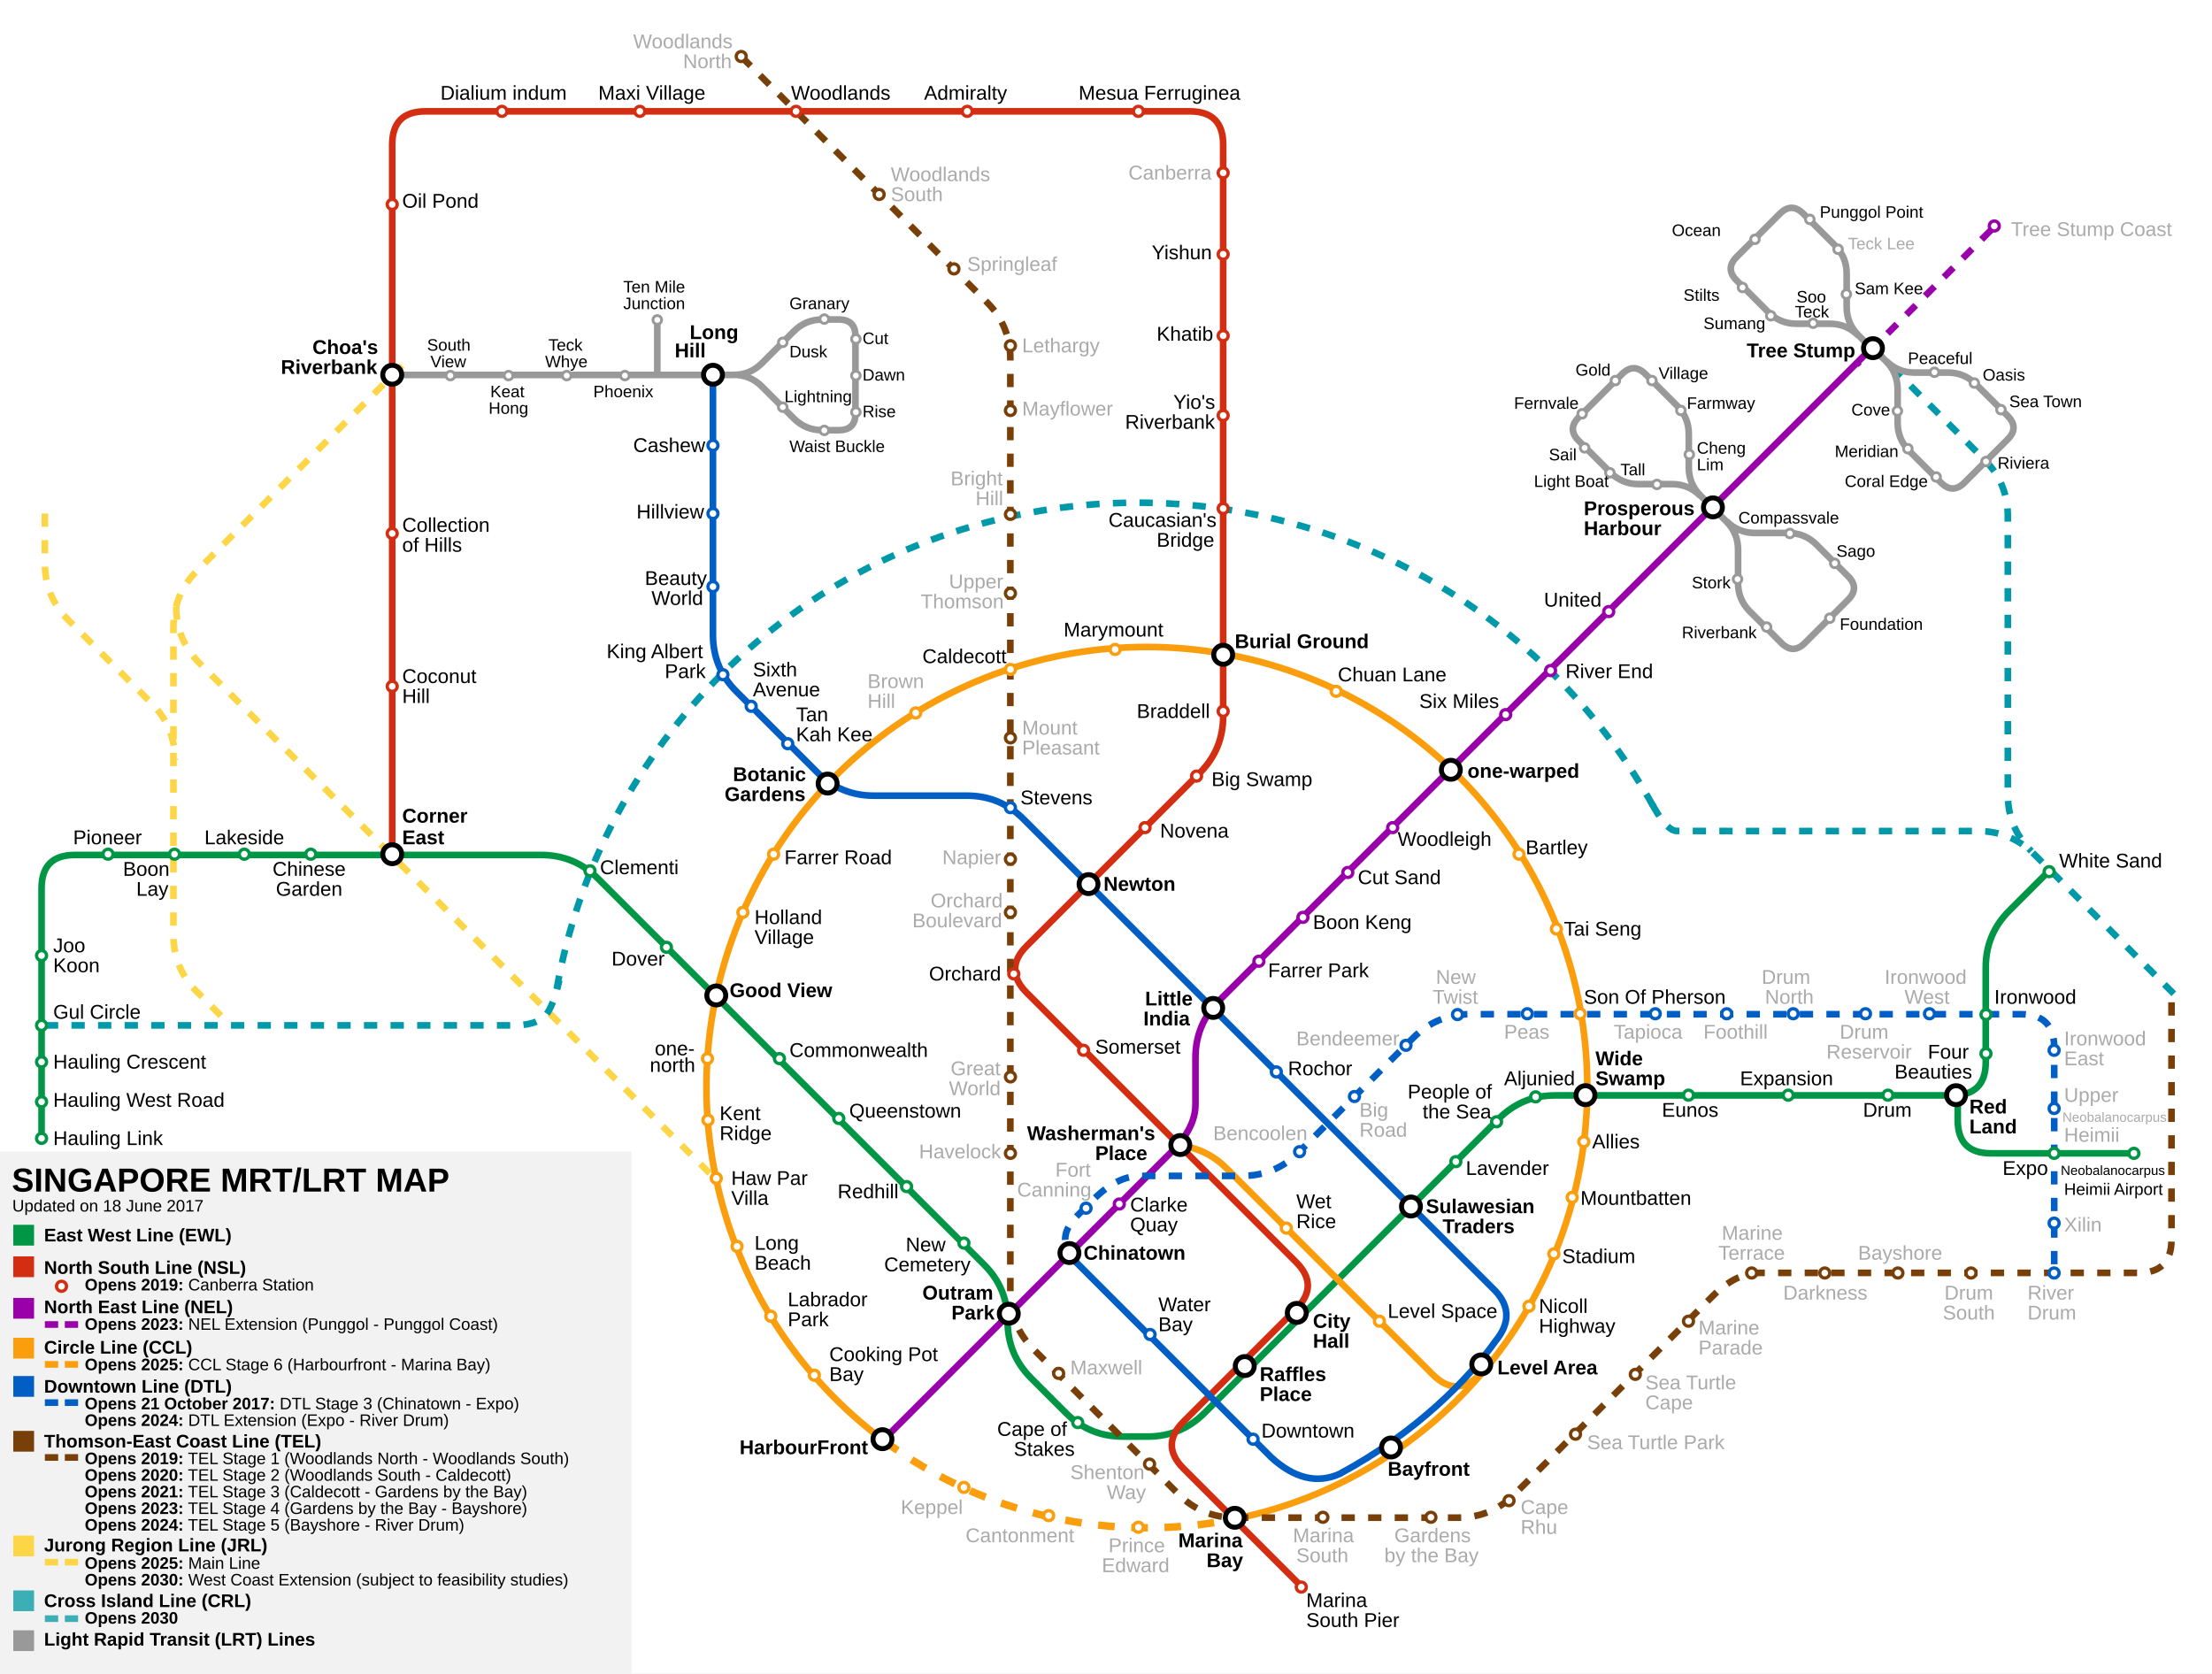
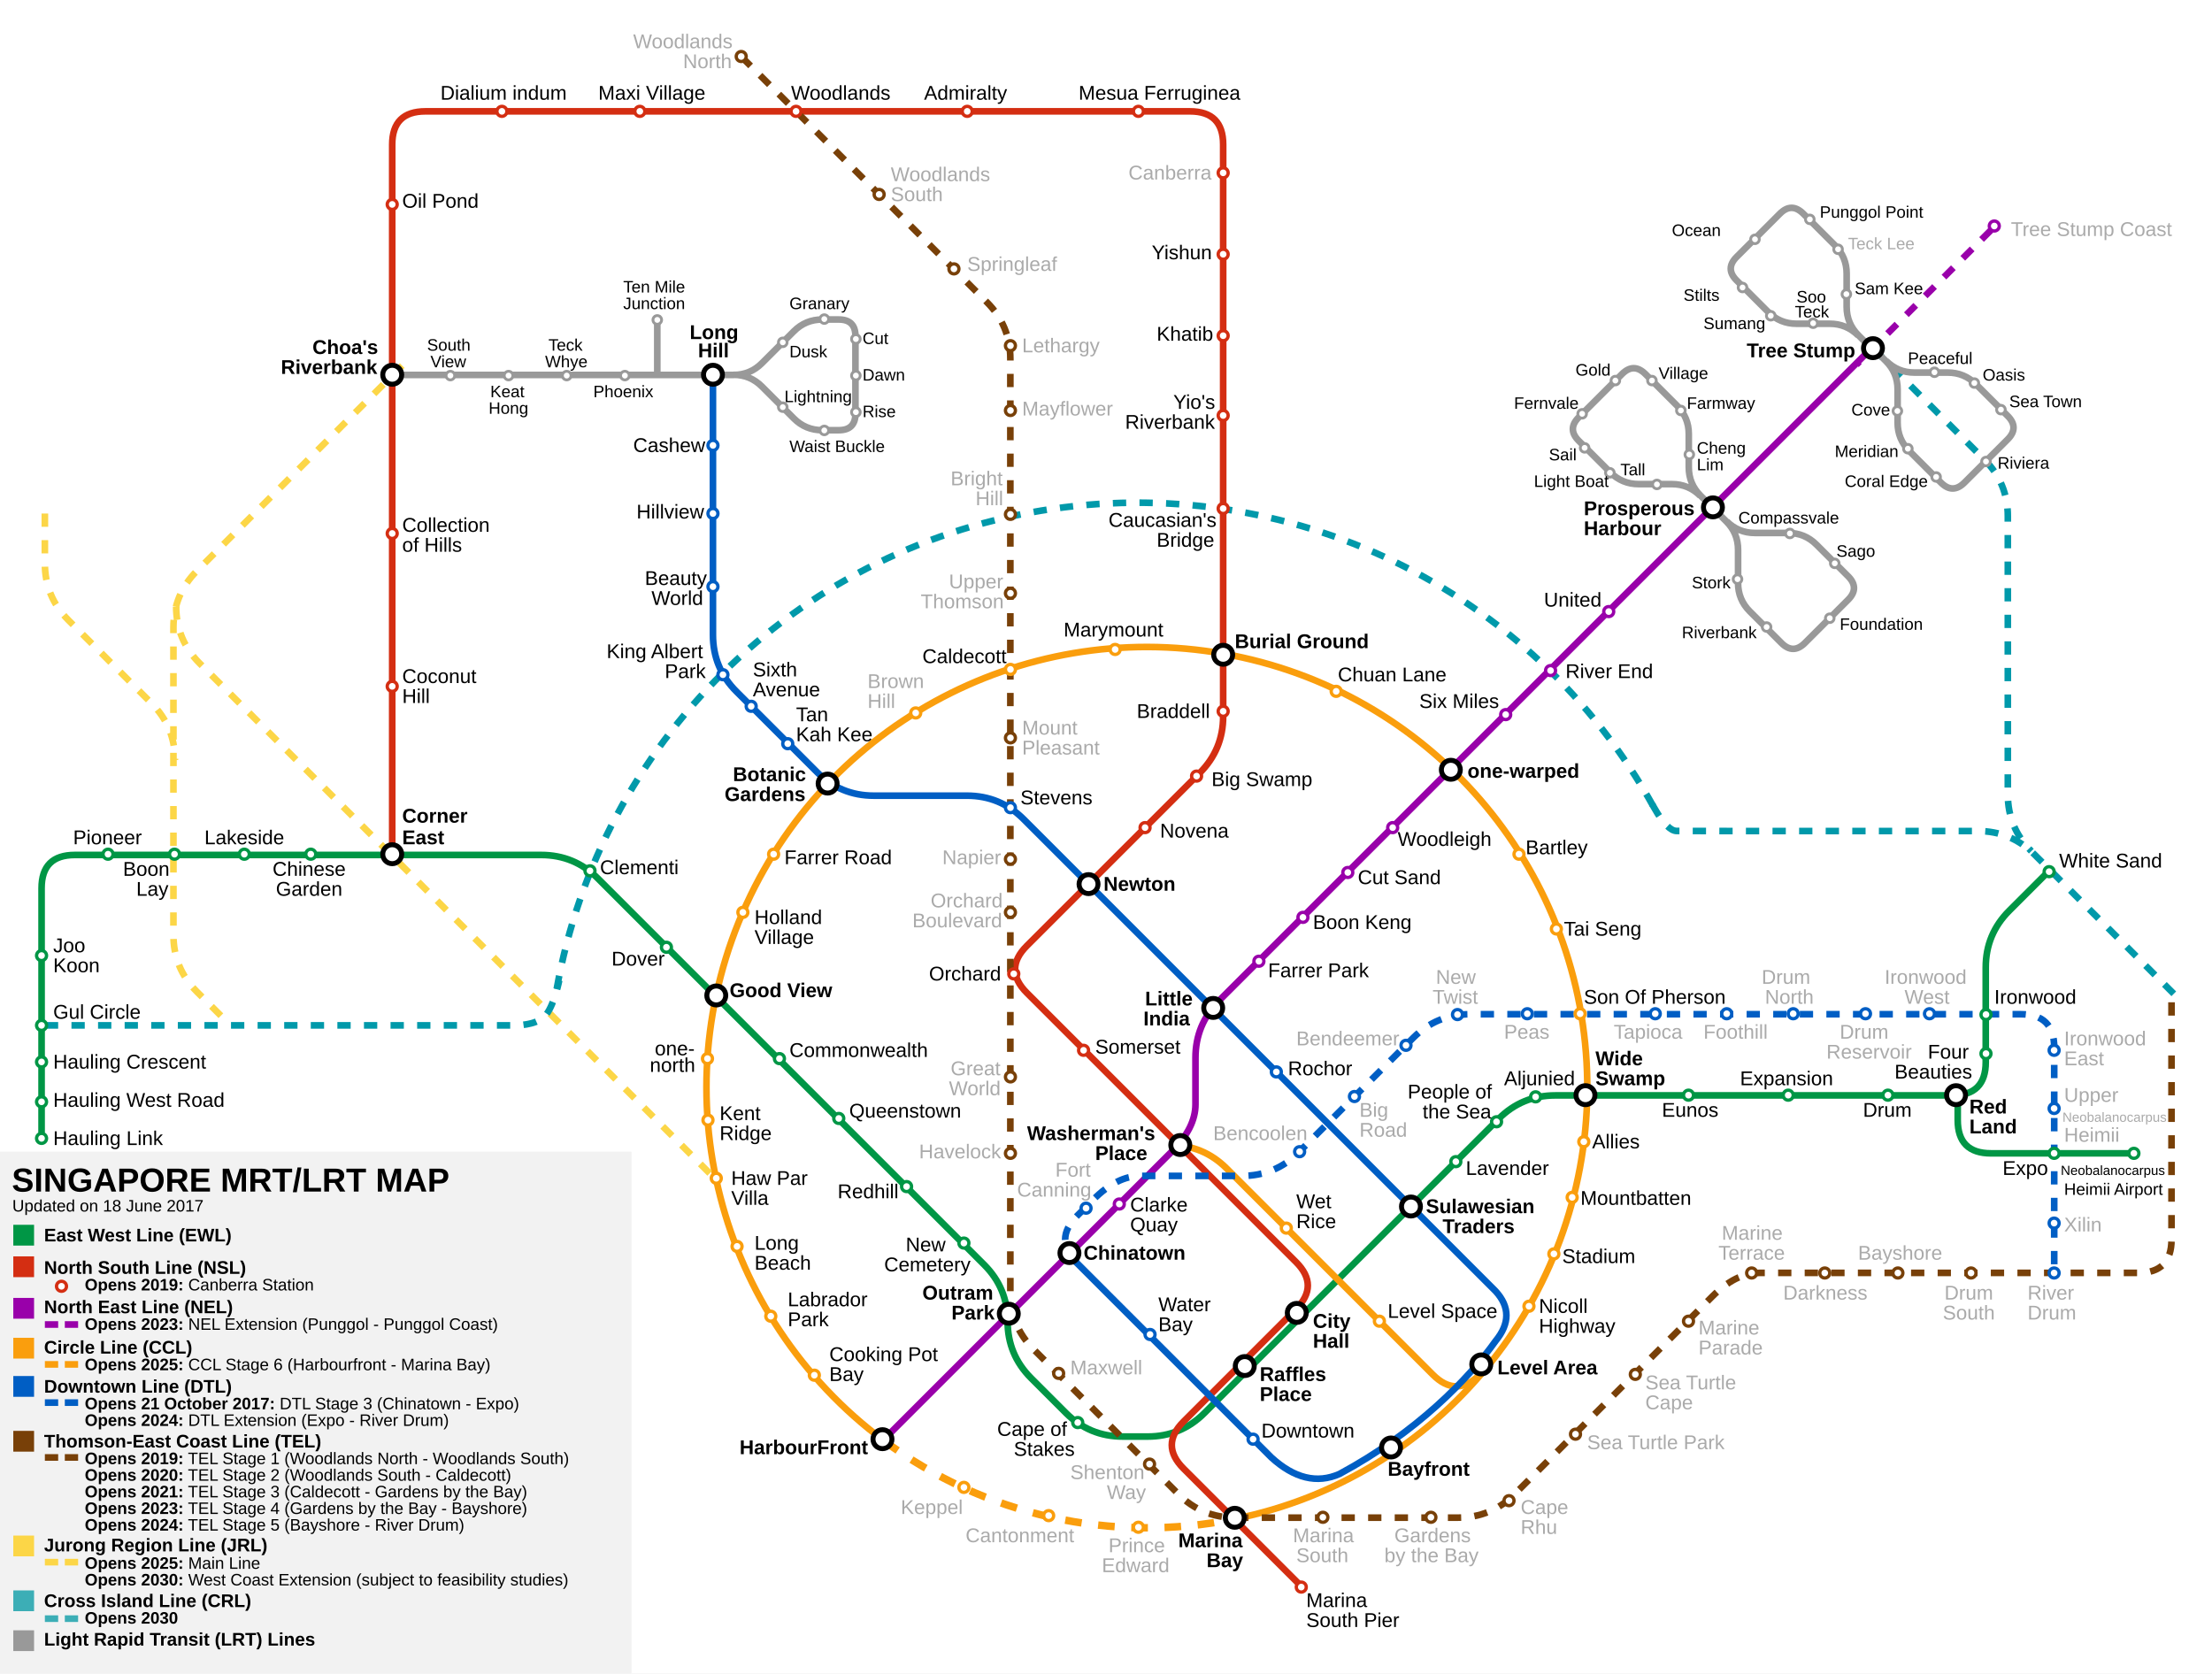
<svg xmlns="http://www.w3.org/2000/svg" version="1.1" height="1007" width="1331">
  <rect id="bg" height="1007" width="1331" y="0" x="0" fill="#ffffff" />
  <g id="legend">
    <rect id="lgbox" height="314" width="380" x="0" y="693" fill="#f2f2f2" />
    <g id="lglabels" font-family="Arial" line-height="100%" fill="#000000">
      <text id="lgtitle" x="7.1" y="717" font-size="20" font-weight="bold">SINGAPORE MRT/LRT MAP</text>
      <text id="lgupd" x="7.4" y="729" font-size="10">Updated on 18 June 2017</text>
      <text id="lgewl" x="26.5" y="747" font-size="11" font-weight="bold">East West Line (EWL)</text>
      <text id="lgnsl" x="26.5" y="766.5" font-size="11" font-weight="bold">North South Line (NSL)</text>
      <text id="lgewl2" x="51" y="776.5" font-size="10">
        <tspan font-weight="bold">Opens 2019:</tspan> Canberra Station            
            </text>
      <text id="lgnel" x="26.5" y="790.2" font-size="11" font-weight="bold">North East Line (NEL)</text>
      <text id="lgnel2" x="51" y="800.2" font-size="10">
        <tspan font-weight="bold">Opens 2023:</tspan> NEL Extension (Punggol - Punggol Coast)            
            </text>
      <text id="lgccl" x="26.5" y="814.5" font-size="11" font-weight="bold">Circle Line (CCL)</text>
      <text id="lgccl6" x="51" y="824.5" font-size="10">
        <tspan font-weight="bold">Opens 2025:</tspan> CCL Stage 6 (Harbourfront - Marina Bay)            
            </text>
      <text id="lgdtl" x="26.5" y="838" font-size="11" font-weight="bold">Downtown Line (DTL)</text>
      <text id="lgdtl3" x="51" y="848" font-size="10">
        <tspan font-weight="bold">Opens 21 October 2017:</tspan> DTL Stage 3 (Chinatown - Expo)            
            </text>
      <text id="lgdtl4" x="51" y="858" font-size="10">
        <tspan font-weight="bold">Opens 2024:</tspan> DTL Extension (Expo - River Drum)            
            </text>
      <text id="lgtel" x="26.5" y="871" font-size="11" font-weight="bold">Thomson-East Coast Line (TEL)</text>
      <text id="lgtel1" x="51" y="881" font-size="10">
        <tspan font-weight="bold">Opens 2019:</tspan> TEL Stage 1 (Woodlands North - Woodlands South)            
            </text>
      <text id="lgtel2" x="51" y="891" font-size="10">
        <tspan font-weight="bold">Opens 2020:</tspan> TEL Stage 2 (Woodlands South - Caldecott)            
            </text>
      <text id="lgtel3" x="51" y="901" font-size="10">
        <tspan font-weight="bold">Opens 2021:</tspan> TEL Stage 3 (Caldecott - Gardens by the Bay)            
            </text>
      <text id="lgtel4" x="51" y="911" font-size="10">
        <tspan font-weight="bold">Opens 2023:</tspan> TEL Stage 4 (Gardens by the Bay - Bayshore)            
            </text>
      <text id="lgtel5" x="51" y="921" font-size="10">
        <tspan font-weight="bold">Opens 2024:</tspan> TEL Stage 5 (Bayshore - River Drum)            
            </text>
      <text id="lgjrl" x="26.5" y="933.5" font-size="11" font-weight="bold">Jurong Region Line (JRL)</text>
      <text id="lgjrl1" x="51" y="944" font-size="10">
        <tspan font-weight="bold">Opens 2025:</tspan> Main Line            
            </text>
      <text id="lgjrl2" x="51" y="954" font-size="10">
        <tspan font-weight="bold">Opens 2030:</tspan> West Coast Extension (subject to feasibility studies)            
            </text>
      <text id="lgcrl" x="26.5" y="967" font-size="11" font-weight="bold">Cross Island Line (CRL)</text>
      <text id="lgcrl1" x="51" y="977" font-size="10" font-weight="bold">Opens 2030</text>
      <text id="lglrt" x="26.5" y="990.2" font-size="11" font-weight="bold">Light Rapid Transit (LRT) Lines</text>
    </g>
    <g id="lgcolorbox">
      <rect height="12.5" width="12.5" x="8" y="737" fill="#009645" />
      <rect height="12.5" width="12.5" x="8" y="756" fill="#d42e12" />
      <rect height="12.5" width="12.5" x="8" y="781" fill="#9900aa" />
      <rect height="12.5" width="12.5" x="8" y="805" fill="#fa9e0d" />
      <rect height="12.5" width="12.5" x="8" y="828" fill="#005ec4" />
      <rect height="12.5" width="12.5" x="8" y="861" fill="#784008" />
      <rect height="12.5" width="12.5" x="8" y="924" fill="#fcd647" />
      <rect height="12.5" width="12.5" x="8" y="957" fill="#3caeb6" />
      <rect height="12.5" width="12.5" x="8" y="981" fill="#999999" />
    </g>
    <g id="lgcolorpath" stroke-dasharray="8, 4" stroke-width="4" fill="none">
      <path d="m27 797h20" stroke="#9900aa" />
      <path d="m27 821h20" stroke="#fa9e0d" />
      <path d="m27 844h20" stroke="#005ec4" />
      <path d="m27 877h20" stroke="#784008" />
      <path d="m27 940h20" stroke="#fcd647" />
      <path d="m27 974h20" stroke="#3caeb6" />
    </g>
    <circle id="lgns12" cx="37" cy="774" r="3" stroke="#d42e12" fill="#ffffff" stroke-width="2" />
  </g>
  <g id="lines" fill="none" stroke-width="4">
    <g id="ewl" stroke="#009645">
      <path d="m1178 658v16q0 20 20 20h84" />
      <path d="m1234 523-25 25 q-14.14 14.14-14.14 34.14 v57 q0 20 -20 20 h-239 q-20 0 -34.14 14.14 l-177 177 q-14.14 14.14-34.14 14.14 h-15 q-20 0 -34.14 -14.14 l-21-21 q-14.14-14.14-14.14-34.14 q0-20-14.14-34.14 l-232.4-232.4 q-14.14-14.14-34.14-14.14 h-280.6 q-20 0-20 20 v147" />
    </g>
    <g id="nsl" stroke="#d42e12">
      <path d="m236 514v-427q0-20 20-20h460q20 0 20 20v344 q0 20-14.14 34.14 l-104 104 q-14.14 14.14 0 28.28 l162 162 q14.14 14.14 0 28.28 l-67.7 67.7 q-14.14 14.14 0 28.28 l72 72" />
    </g>
    <g id="nel" stroke="#9900aa">
      <path d="m532 866 l173.2-173.2 q14.14-14.14 14.14-28.28 v-28 q0 -20 14.14 -34.34 l390 -390" />
      <path id="nelex" d="m1198 138.46-81 81" stroke-dasharray="8, 8" />
    </g>
    <g id="ccl" stroke="#fa9e0d">
      <path d="m704 689q20 0 34.14 14.14 l124 124 q14.14 14.14 28.28 0" />
      <path d="m532 867 A 265 265 0 1 1 743 914" />
      <path id="cclex" d="m532 867 A 265 265 0 0 0 743 914" stroke-width="4.5" stroke-dasharray="10, 10" />
    </g>
    <g id="dtl" stroke="#005ec4">
      <path d="m429 225 v157 q0 20 14.14 34.14 l48.5 48.5 q14.14 14.14 34.14 14.14 h56 q20 0 34.14 14.14 l284 284 q13 14.14 0 30 c-16.1 22.6-47.3 54.9-93.9 80 q-20.34 9-41.1-10 l-121-121" />
    </g>
    <g id="dtlex" stroke="#005ec4" stroke-dasharray="8, 8">
      <path d="m648 760q-14.14 -14.14 0 -28.28 l10-10 q14.14-14.14 28.28-14.14 h61 q20 0 34.14 -14.14 l69-69 q14.14-14.14 34.14-14.14 h331.5 q20 0 20 20 v137" />
    </g>
    <g id="telex" stroke="#784008" stroke-dasharray="8, 8">
      <path d="m446 34 l147.8 147.8 q14.14 14.14 14.14 34.14 v562 q0 20 14.14 34.14 l87 87 q14.14 14.14 34.14 14.14 h134 q20 0 34.14 -14.14 l119 -119 q14.14 -14.14 28.28 -14.14 h228 q20 0 20 -20 v-145" />
    </g>
    <g id="jrlex" stroke="#fcd647" stroke-dasharray="8, 8">
      <path d="m242 220 l-123.5 123.5 q-14.14 14.14 -14.14 34.14 v185 q0 20 14.14 34.14 l20 20" />
      <path d="m27 309 v30 q0 20 14.14 34.14 l50 50 q14.14 14.14 14.14 34.14" />
      <path d="m106 365 q0 20 14.14 34.14 l310 310" />
    </g>
    <g id="crlex" stroke="#0099aa" stroke-dasharray="8, 8">
      <path d="m27 617h283s12.1 0.149 17.6-5.27c5.54-5.42 8.9-21.8 8.9-21.8" />
      <path d="m335 595 A 355 355 0 0 1 995 485.5" />
      <path d="m1308 598 l-83.8-83.8 q-14.14-14.14-34.14-14.14 h-151 s-14.8-0.018-30.2-0.049 c-7.76-0-17.1-21-17.1-21" />
      <path d="m1127 209.5 l67 67 q14.14 14.14 14.14 34.14 v167.4 q0 20 14.14 34.14" />
    </g>
    <g id="lrt" stroke="#999999">
      <path d="m234.4 225.6h207 q10 0 17.07-7.07 l19.2-19.2 q7.07-7.07 17.07-7.07 h10 q10 0 10 10 v46.6 q0 10-10 10 h-10 q-10 0-17.07-7.07 l-19.2-19.2 q-7.07-7.07-17.07-7.07" />
      <path d="m395.5 224.9v-35.2" />
      <path d="m1031 306 l-7.76-7.76 q-7.07-7.07-7.07-17.07 v-20 q0-10-7.07-17.07 l-19-19 q-7.07-7.07-14.14 0 l-26 26 q-7.07 7.07 0 14.14 l 19 19 q 7.07 7.07 17.07 7.07 h 20 q 10 0 17.07 7.07" />
      <path d="m1031 306 l 7.76 7.76 q 7.07 7.07 7.07 17.07 v 20 q0 10 7.07 17.07 l 19 19 q 7.07 7.07 14.14 0 l 26-26 q 7.07-7.07 0-14.14 l-19-19 q-7.07-7.07-17.07-7.07 h-20 q-10 0-17.07-7.07" />
      <path d="m1126 209.5 l-7.76-7.76 q-7.07-7.07-7.07-17.07 v-20 q0-10-7.07-17.07 l-19-19 q-7.07-7.07-14.14 0 l-26 26 q-7.07 7.07 0 14.14 l 19 19 q 7.07 7.07 17.07 7.07 h 20 q 10 0 17.07 7.07" />
      <path d="m1127 209.5 l 7.76 7.76 q 7.07 7.07 7.07 17.07 v 20 q0 10 7.07 17.07 l 19 19 q 7.07 7.07 14.14 0 l 26-26 q 7.07-7.07 0-14.14 l-19-19 q-7.07-7.07-17.07-7.07 h-20 q-10 0-17.07-7.07" />
    </g>
  </g>
  <g id="stns_icons" fill="#ffffff" stroke-width="2">
    <g id="stns_ewl" stroke="#009645">
      <circle id="cg1" cx="1236" cy="694" r="3" />
      <circle id="cg2" cx="1284" cy="694" r="3" />
      <circle id="ew1" cx="1233" cy="524.5" r="3" />
      <circle id="ew2" cx="1195" cy="610.5" r="3" />
      <circle id="ew3" cx="1195" cy="634" r="3" />
      <circle id="ew5" cx="1136" cy="659" r="3" />
      <circle id="ew6" cx="1076" cy="659" r="3" />
      <circle id="ew7" cx="1016" cy="659" r="3" />
      <circle id="ew9" cx="924" cy="660" r="3" />
      <circle id="ew10" cx="900.5" cy="675" r="3" />
      <circle id="ew11" cx="876" cy="699" r="3" />
      <circle id="ew15" cx="648.5" cy="856" r="3" />
      <circle id="ew17" cx="580" cy="748" r="3" />
      <circle id="ew18" cx="545.5" cy="714" r="3" />
      <circle id="ew19" cx="504.7" cy="673" r="3" />
      <circle id="ew20" cx="469" cy="637" r="3" />
      <circle id="ew22" cx="401" cy="570" r="3" />
      <circle id="ew23" cx="355" cy="524" r="3" />
      <circle id="ew25" cx="187" cy="514" r="3" />
      <circle id="ew26" cx="147" cy="514" r="3" />
      <circle id="ew27" cx="105" cy="514" r="3" />
      <circle id="ew28" cx="65" cy="514" r="3" />
      <circle id="ew29" cx="25" cy="575" r="3" />
      <circle id="ew30" cx="25" cy="617" r="3" />
      <circle id="ew31" cx="25" cy="639" r="3" />
      <circle id="ew32" cx="25" cy="663" r="3" />
      <circle id="ew33" cx="25" cy="685" r="3" />
    </g>
    <g id="stns_nsl" stroke="#d42e12">
      <circle id="ns2" cx="236" cy="413" r="3" />
      <circle id="ns3" cx="236" cy="321" r="3" />
      <circle id="ns5" cx="236" cy="123" r="3" />
      <circle id="ns7" cx="302" cy="67" r="3" />
      <circle id="ns8" cx="385" cy="67" r="3" />
      <circle id="ns9" cx="479" cy="67" r="3" />
      <circle id="ns10" cx="582" cy="67" r="3" />
      <circle id="ns11" cx="685" cy="67" r="3" />
      <circle id="ns12" cx="736" cy="104" r="3" />
      <circle id="ns13" cx="736" cy="153" r="3" />
      <circle id="ns14" cx="736" cy="202" r="3" />
      <circle id="ns15" cx="736" cy="250" r="3" />
      <circle id="ns16" cx="736" cy="306" r="3" />
      <circle id="ns18" cx="736" cy="428" r="3" />
      <circle id="ns19" cx="720" cy="467" r="3" />
      <circle id="ns20" cx="689" cy="498" r="3" />
      <circle id="ns22" cx="610" cy="586" r="3" />
      <circle id="ns23" cx="652" cy="632" r="3" />
      <circle id="ns28" cx="783" cy="955" r="3" />
    </g>
    <g id="stns_nel" stroke="#9900aa">
      <circle id="ne5" cx="673.5" cy="724.5" r="3" />
      <circle id="ne8" cx="757.5" cy="578.4" r="3" />
      <circle id="ne9" cx="784" cy="552" r="3" />
      <circle id="ne10" cx="811" cy="525" r="3" />
      <circle id="ne11" cx="838" cy="498" r="3" />
      <circle id="ne13" cx="906" cy="430" r="3" />
      <circle id="ne14" cx="933" cy="403.5" r="3" />
      <circle id="ne15" cx="968" cy="368" r="3" />
      <circle id="ne18" cx="1200" cy="136" r="3" />
    </g>
    <g id="stns_ccl" stroke="#fa9e0d">
      <circle id="cc2" cx="774" cy="739" r="3" />
      <circle id="cc3" cx="830" cy="795" r="3" />
      <circle id="cc5" cx="920" cy="786" r="3" />
      <circle id="cc6" cx="935" cy="754.5" r="3" />
      <circle id="cc7" cx="946" cy="720.5" r="3" />
      <circle id="cc8" cx="953" cy="687" r="3" />
      <circle id="cc10" cx="950.8" cy="610" r="3" />
      <circle id="cc11" cx="936.5" cy="559" r="3" />
      <circle id="cc12" cx="914" cy="514" r="3" />
      <circle id="cc14" cx="804" cy="416" r="3" />
      <circle id="cc16" cx="671" cy="390.8" r="3" />
      <circle id="cc17" cx="608" cy="402.8" r="3" />
      <circle id="cc18" cx="551" cy="429" r="3" />
      <circle id="cc20" cx="465.5" cy="514" r="3" />
      <circle id="cc21" cx="447" cy="549" r="3" />
      <circle id="cc23" cx="425.7" cy="637" r="3" />
      <circle id="cc24" cx="426" cy="674" r="3" />
      <circle id="cc25" cx="431" cy="709" r="3" />
      <circle id="cc26" cx="443.5" cy="750" r="3" />
      <circle id="cc27" cx="463.8" cy="792" r="3" />
      <circle id="cc28" cx="490" cy="827.5" r="3" />
      <circle id="cc30" cx="580" cy="895" r="3" />
      <circle id="cc31" cx="631" cy="912" r="3" />
      <circle id="cc32" cx="685" cy="919" r="3" />
    </g>
    <g id="stns_dtl" stroke="#005ec4">
      <circle id="dt2" cx="429" cy="268" r="3" />
      <circle id="dt3" cx="429" cy="309" r="3" />
      <circle id="dt5" cx="429" cy="353" r="3" />
      <circle id="dt6" cx="435" cy="406" r="3" />
      <circle id="dt7" cx="452" cy="425" r="3" />
      <circle id="dt8" cx="474" cy="447.5" r="3" />
      <circle id="dt10" cx="608" cy="486" r="3" />
      <circle id="dt13" cx="768" cy="645" r="3" />
      <circle id="dt17" cx="754" cy="866" r="3" />
      <circle id="dt18" cx="692" cy="803" r="3" />
      <circle id="dt20" cx="653.5" cy="727" r="3" />
      <circle id="dt21" cx="782" cy="693" r="3" />
      <circle id="dt22" cx="815" cy="659.8" r="3" />
      <circle id="dt23" cx="846" cy="629" r="3" />
      <circle id="dt24" cx="877" cy="610.5" r="3" />
      <circle id="dt25" cx="919" cy="610" r="3" />
      <circle id="dt27" cx="996" cy="610" r="3" />
      <circle id="dt28" cx="1039" cy="610" r="3" />
      <circle id="dt29" cx="1079" cy="610" r="3" />
      <circle id="dt30" cx="1122.5" cy="610" r="3" />
      <circle id="dt31" cx="1161" cy="610" r="3" />
      <circle id="dt33" cx="1236" cy="632" r="3" />
      <circle id="dt34" cx="1236" cy="667" r="3" />
      <circle id="dt36" cx="1236" cy="736" r="3" />
      <circle id="dt37" cx="1236" cy="766" r="3" />
    </g>
    <g id="stns_tel" stroke="#784008">
      <circle id="te1" cx="446" cy="34" r="3" />
      <circle id="te3" cx="529" cy="117" r="3" />
      <circle id="te4" cx="574" cy="161.8" r="3" />
      <circle id="te5" cx="608" cy="208" r="3" />
      <circle id="te6" cx="608" cy="247" r="3" />
      <circle id="te7" cx="608" cy="309.5" r="3" />
      <circle id="te8" cx="608" cy="357" r="3" />
      <circle id="te10" cx="608" cy="444" r="3" />
      <circle id="te12" cx="608" cy="517" r="3" />
      <circle id="te13" cx="608" cy="549" r="3" />
      <circle id="te15" cx="608" cy="648" r="3" />
      <circle id="te16" cx="608" cy="694" r="3" />
      <circle id="te18" cx="637" cy="826.4" r="3" />
      <circle id="te19" cx="691.7" cy="881" r="3" />
      <circle id="te21" cx="796" cy="913" r="3" />
      <circle id="te22" cx="861" cy="913" r="3" />
      <circle id="te23" cx="908" cy="903" r="3" />
      <circle id="te24" cx="948" cy="863" r="3" />
      <circle id="te25" cx="984" cy="827" r="3" />
      <circle id="te26" cx="1016" cy="795" r="3" />
      <circle id="te27" cx="1054" cy="766" r="3" />
      <circle id="te28" cx="1098" cy="766" r="3" />
      <circle id="te29" cx="1142" cy="766" r="3" />
      <circle id="te30" cx="1186" cy="766" r="3" />
    </g>
    <g id="stns_ints" stroke="#000000" stroke-width="3">
      <circle id="cc1" cx="710.2" cy="689" r="5.7" />
      <circle id="ce2" cx="743" cy="913.3" r="5.7" />
      <circle id="ce1" cx="837" cy="871" r="5.7" />
      <circle id="cc4" cx="891.3" cy="821" r="5.7" />
      <circle id="cc9" cx="954" cy="659" r="5.7" />
      <circle id="cc13" cx="873" cy="463.2" r="5.7" />
      <circle id="cc15" cx="736" cy="394" r="5.7" />
      <circle id="cc19" cx="498" cy="471.5" r="5.7" />
      <circle id="cc22" cx="431" cy="599" r="5.7" />
      <circle id="cc29" cx="531" cy="866" r="5.7" />
      <circle id="ew4" cx="1177" cy="659" r="5.7" />
      <circle id="ew12" cx="849" cy="726" r="5.7" />
      <circle id="ew13" cx="780.3" cy="790" r="5.7" />
      <circle id="ew14" cx="749" cy="822" r="5.7" />
      <circle id="ew16" cx="607" cy="790.5" r="5.7" />
      <circle id="ew24" cx="236" cy="514" r="5.7" />
      <circle id="ne4" cx="643.5" cy="754" r="5.7" />
      <circle id="ne7" cx="730" cy="606.5" r="5.7" />
      <circle id="ne16" cx="1030.7" cy="305.3" r="5.7" />
      <circle id="ne17" cx="1127" cy="209.5" r="5.7" />
      <circle id="ns4" cx="236" cy="225.5" r="5.7" />
      <circle id="ns21" cx="655" cy="532" r="5.7" />
      <circle id="dt1" cx="429" cy="225.5" r="5.7" />
    </g>
    <g id="stns_bplrt" stroke="#999999" stroke-width="1.7">
      <circle id="bp2" cx="271" cy="226" r="2.6" />
      <circle id="bp3" cx="306" cy="226" r="2.6" />
      <circle id="bp4" cx="341" cy="226" r="2.6" />
      <circle id="bp5" cx="376" cy="226" r="2.6" />
      <circle id="bp14" cx="395.5" cy="192.5" r="2.6" />
      <circle id="bp7" cx="471" cy="245" r="2.6" />
      <circle id="bp8" cx="496" cy="259" r="2.6" />
      <circle id="bp9" cx="515" cy="248" r="2.6" />
      <circle id="bp10" cx="515" cy="226" r="2.6" />
      <circle id="bp11" cx="515" cy="204" r="2.6" />
      <circle id="bp12" cx="496" cy="192" r="2.6" />
      <circle id="bp13" cx="471" cy="206" r="2.6" />
    </g>
    <g id="stns_sklrt" stroke="#999999" stroke-width="1.7">
      <circle id="se1" cx="1077" cy="321" r="2.6" />
      <circle id="se2" cx="1104" cy="339" r="2.6" />
      <circle id="se3" cx="1101" cy="372" r="2.6" />
      <circle id="se4" cx="1063" cy="377.3" r="2.6" />
      <circle id="se5" cx="1045.5" cy="348.5" r="2.6" />
      <circle id="sw1" cx="1016.5" cy="273.5" r="2.6" />
      <circle id="sw2" cx="1011.4" cy="247" r="2.6" />
      <circle id="sw3" cx="994" cy="229" r="2.6" />
      <circle id="sw4" cx="972" cy="229" r="2.6" />
      <circle id="sw5" cx="952" cy="249" r="2.6" />
      <circle id="sw6" cx="953.5" cy="269.5" r="2.6" />
      <circle id="sw7" cx="968.7" cy="284.5" r="2.6" />
      <circle id="sw8" cx="997" cy="291.5" r="2.6" />
    </g>
    <g id="stns_pglrt" stroke="#999999" stroke-width="1.7">
      <circle id="pe1" cx="1141.7" cy="247.3" r="2.6" />
      <circle id="pe2" cx="1148" cy="270" r="2.6" />
      <circle id="pe3" cx="1165" cy="287" r="2.6" />
      <circle id="pe4" cx="1195" cy="277.7" r="2.6" />
      <circle id="pe5" cx="1204" cy="246.5" r="2.6" />
      <circle id="pe6" cx="1188" cy="230.5" r="2.6" />
      <circle id="pe7" cx="1164" cy="224" r="2.6" />
      <circle id="pw1" cx="1111" cy="177" r="2.6" />
      <circle id="pw2" cx="1106" cy="150" r="2.6" />
      <circle id="pw3" cx="1089" cy="132" r="2.6" />
      <circle id="pw4" cx="1056" cy="144" r="2.6" />
      <circle id="pw5" cx="1048.5" cy="173" r="2.6" />
      <circle id="pw6" cx="1065.5" cy="190" r="2.6" />
      <circle id="pw7" cx="1091" cy="194.5" r="2.6" />
    </g>
  </g>
  <g id="stns_labels" font-family="Arial" line-height="100%">
    <g id="lbewl" fill="#000000">
      <text id="lbcg1" x="1205" y="707" font-size="12">Expo</text>
      <text id="lbcg2a" x="1240" y="707" font-size="8">Neobalanocarpus</text>
      <text id="lbcg2b" x="1242" y="719" font-size="10">Heimii Airport</text>
      <text id="lbew1" x="1239" y="522" font-size="12">White Sand</text>
      <text id="lbew2" x="1200" y="604" font-size="12">Ironwood</text>
      <text id="lbew3a" x="1160" y="637" font-size="12">Four</text>
      <text id="lbew3b" x="1140" y="649" font-size="12">Beauties</text>
      <text id="lbew5" x="1121" y="672" font-size="12">Drum</text>
      <text id="lbew6" x="1047" y="653" font-size="12">Expansion</text>
      <text id="lbew7" x="1000" y="672" font-size="12">Eunos</text>
      <text id="lbew9" x="905" y="653" font-size="12">Aljunied</text>
      <text id="lbew10a" x="847" y="661" font-size="12">People of</text>
      <text id="lbew10b" x="856" y="673" font-size="12">the Sea</text>
      <text id="lbew11" x="882" y="707" font-size="12">Lavender</text>
      <text id="lbew15a" x="600" y="864" font-size="12">Cape of</text>
      <text id="lbew15b" x="610" y="876" font-size="12">Stakes</text>
      <text id="lbew17a" x="545" y="753" font-size="12">New</text>
      <text id="lbew17b" x="532" y="765" font-size="12">Cemetery</text>
      <text id="lbew18" x="504" y="721" font-size="12">Redhill</text>
      <text id="lbew19" x="511" y="672.5" font-size="12">Queenstown</text>
      <text id="lbew20" x="475" y="636" font-size="12">Commonwealth</text>
      <text id="lbew22" x="368" y="581" font-size="12">Dover</text>
      <text id="lbew23" x="361" y="526" font-size="12">Clementi</text>
      <text id="lbew25a" x="164" y="527" font-size="12">Chinese</text>
      <text id="lbew25b" x="166" y="539" font-size="12">Garden</text>
      <text id="lbew26" x="123" y="508" font-size="12">Lakeside</text>
      <text id="lbew27a" x="74" y="527" font-size="12">Boon</text>
      <text id="lbew27b" x="82" y="539" font-size="12">Lay</text>
      <text id="lbew28" x="44" y="508" font-size="12">Pioneer</text>
      <text id="lbew29a" x="32" y="573" font-size="12">Joo </text>
      <text id="lbew29b" x="32" y="585" font-size="12">Koon </text>
      <text id="lbew30" x="32" y="613" font-size="12">Gul Circle</text>
      <text id="lbew31" x="32" y="643" font-size="12">Hauling Crescent</text>
      <text id="lbew32" x="32" y="666" font-size="12">Hauling West Road</text>
      <text id="lbew33" x="32" y="689" font-size="12">Hauling Link</text>
    </g>
    <g id="lbnsl" fill="#000000">
      <text id="lbns2a" x="242" y="411" font-size="12">Coconut</text>
      <text id="lbns2b" x="242" y="423" font-size="12">Hill</text>
      <text id="lbns3a" x="242" y="320" font-size="12">Collection</text>
      <text id="lbns3b" x="242" y="332" font-size="12">of Hills</text>
      <text id="lbns5" x="242" y="125" font-size="12">Oil Pond</text>
      <text id="lbns7" x="265" y="60" font-size="12">Dialium indum</text>
      <text id="lbns8" x="360" y="60" font-size="12">Maxi Village</text>
      <text id="lbns9" x="476" y="60" font-size="12">Woodlands</text>
      <text id="lbns10" x="556" y="60" font-size="12">Admiralty</text>
      <text id="lbns11" x="649" y="60" font-size="12">Mesua Ferruginea</text>
      <text id="lbns12" x="679" y="108" font-size="12" fill="#aaaaaa">Canberra</text>
      <text id="lbns13" x="693" y="156" font-size="12">Yishun</text>
      <text id="lbns14" x="696" y="205" font-size="12">Khatib</text>
      <text id="lbns15a" x="706" y="246" font-size="12">Yio's</text>
      <text id="lbns15b" x="677" y="258" font-size="12">Riverbank</text>
      <text id="lbns16a" x="667" y="317" font-size="12">Caucasian's</text>
      <text id="lbns16b" x="696" y="329" font-size="12">Bridge</text>
      <text id="lbns18" x="684" y="432" font-size="12">Braddell</text>
      <text id="lbns19" x="729" y="473" font-size="12">Big Swamp</text>
      <text id="lbns20" x="698" y="504" font-size="12">Novena</text>
      <text id="lbns22" x="559" y="590" font-size="12">Orchard</text>
      <text id="lbns23" x="659" y="634" font-size="12">Somerset</text>
      <text id="lbns28a" x="786" y="967" font-size="12">Marina</text>
      <text id="lbns28b" x="786" y="979" font-size="12">South Pier</text>
    </g>
    <g id="lbnel" fill="#000000">
      <text id="lbne5a" x="680" y="729" font-size="12">Clarke</text>
      <text id="lbne5b" x="680" y="741" font-size="12">Quay</text>
      <text id="lbne8" x="763" y="588" font-size="12">Farrer Park</text>
      <text id="lbne9" x="790" y="559" font-size="12">Boon Keng</text>
      <text id="lbne10" x="817" y="532" font-size="12">Cut Sand</text>
      <text id="lbne11" x="841" y="509" font-size="12">Woodleigh</text>
      <text id="lbne13" x="854" y="426" font-size="12">Six Miles</text>
      <text id="lbne14" x="942" y="408" font-size="12">River End</text>
      <text id="lbne15" x="929" y="365" font-size="12">United</text>
      <text id="lbns12" x="1210" y="142" font-size="12" fill="#aaaaaa">Tree Stump Coast</text>
    </g>
    <g id="lbccl" fill="#000000">
      <text id="lbcc2a" x="780" y="727" font-size="12">Wet</text>
      <text id="lbcc2b" x="780" y="739" font-size="12">Rice</text>
      <text id="lbcc3" x="835" y="793" font-size="12">Level Space</text>
      <text id="lbcc5a" x="926" y="790" font-size="12">Nicoll</text>
      <text id="lbcc5b" x="926" y="802" font-size="12">Highway</text>
      <text id="lbcc6" x="940" y="760" font-size="12">Stadium</text>
      <text id="lbcc7" x="951" y="725" font-size="12">Mountbatten</text>
      <text id="lbcc8" x="958" y="691" font-size="12">Allies</text>
      <text id="lbcc10" x="953" y="604" font-size="12">Son Of Pherson</text>
      <text id="lbcc11" x="941" y="563" font-size="12">Tai Seng</text>
      <text id="lbcc12" x="918" y="514" font-size="12">Bartley</text>
      <text id="lbcc14b" x="805" y="410" font-size="12">Chuan Lane</text>
      <text id="lbcc16" x="640" y="383" font-size="12">Marymount</text>
      <text id="lbcc17" x="555" y="399" font-size="12">Caldecott</text>
      <text id="lbcc20" x="472" y="520" font-size="12">Farrer Road</text>
      <text id="lbcc21a" x="454" y="556" font-size="12">Holland</text>
      <text id="lbcc21b" x="454" y="568" font-size="12">Village</text>
      <text id="lbcc23a" x="394" y="635" font-size="12">one-</text>
      <text id="lbcc23b" x="391" y="645" font-size="12">north</text>
      <text id="lbcc24a" x="433" y="674" font-size="12">Kent</text>
      <text id="lbcc24b" x="433" y="686" font-size="12">Ridge</text>
      <text id="lbcc25a" x="440" y="713" font-size="12">Haw Par</text>
      <text id="lbcc25b" x="440" y="725" font-size="12">Villa</text>
      <text id="lbcc26a" x="454" y="752" font-size="12">Long</text>
      <text id="lbcc26b" x="454" y="764" font-size="12">Beach</text>
      <text id="lbcc27a" x="474" y="786" font-size="12">Labrador</text>
      <text id="lbcc27b" x="474" y="798" font-size="12">Park</text>
      <text id="lbcc28a" x="499" y="819" font-size="12">Cooking Pot</text>
      <text id="lbcc28b" x="499" y="831" font-size="12">Bay</text>
    </g>
    <g id="lbcclex" fill="#aaaaaa">
      <text id="lbcc18a" x="522" y="414" font-size="12">Brown</text>
      <text id="lbcc18b" x="522" y="426" font-size="12">Hill</text>
      <text id="lbcc30" x="542" y="911" font-size="12">Keppel</text>
      <text id="lbcc31" x="581" y="928" font-size="12">Cantonment</text>
      <text id="lbcc32a" x="667" y="934" font-size="12">Prince</text>
      <text id="lbcc32b" x="663" y="946" font-size="12">Edward</text>
    </g>
    <g id="lbdtl" fill="#000000">
      <text id="lbdt2" x="381" y="272" font-size="12">Cashew</text>
      <text id="lbdt3" x="383" y="312" font-size="12">Hillview</text>
      <text id="lbdt5a" x="388" y="352" font-size="12">Beauty</text>
      <text id="lbdt5b" x="392" y="364" font-size="12">World</text>
      <text id="lbdt6a" x="365" y="396" font-size="12">King Albert</text>
      <text id="lbdt6b" x="400" y="408" font-size="12">Park</text>
      <text id="lbdt7a" x="453" y="407" font-size="12">Sixth</text>
      <text id="lbdt7b" x="453" y="419" font-size="12">Avenue</text>
      <text id="lbdt8a" x="479" y="434" font-size="12">Tan</text>
      <text id="lbdt8b" x="479" y="446" font-size="12">Kah Kee</text>
      <text id="lbdt10" x="614" y="484" font-size="12">Stevens</text>
      <text id="lbdt13" x="775" y="647" font-size="12">Rochor</text>
      <text id="lbdt17" x="759" y="865" font-size="12">Downtown</text>
      <text id="lbdt18a" x="697" y="789" font-size="12">Water</text>
      <text id="lbdt18b" x="697" y="801" font-size="12">Bay</text>
    </g>
    <g id="lbdtlex" fill="#aaaaaa">
      <text id="lbdt20a" x="635" y="708" font-size="12">Fort</text>
      <text id="lbdt20b" x="612" y="720" font-size="12">Canning</text>
      <text id="lbdt21" x="730" y="686" font-size="12">Bencoolen</text>
      <text id="lbdt22a" x="818" y="672" font-size="12">Big</text>
      <text id="lbdt22b" x="818" y="684" font-size="12">Road</text>
      <text id="lbdt23" x="780" y="629" font-size="12">Bendeemer</text>
      <text id="lbdt24a" x="864" y="592" font-size="12">New</text>
      <text id="lbdt24b" x="862" y="604" font-size="12">Twist</text>
      <text id="lbdt25" x="905" y="625" font-size="12">Peas</text>
      <text id="lbdt27" x="971" y="625" font-size="12">Tapioca</text>
      <text id="lbdt28a" x="1025" y="625" font-size="12">Foothill</text>
      <text id="lbdt29a" x="1060" y="592" font-size="12">Drum</text>
      <text id="lbdt29b" x="1062" y="604" font-size="12">North</text>
      <text id="lbdt30a" x="1107" y="625" font-size="12">Drum</text>
      <text id="lbdt30b" x="1099" y="637" font-size="12">Reservoir</text>
      <text id="lbdt31a" x="1134" y="592" font-size="12">Ironwood</text>
      <text id="lbdt31b" x="1146" y="604" font-size="12">West</text>
      <text id="lbdt33a" x="1242" y="629" font-size="12">Ironwood</text>
      <text id="lbdt33b" x="1242" y="641" font-size="12">East</text>
      <text id="lbdt34a" x="1242" y="663" font-size="12">Upper</text>
      <text id="lbdt34b" x="1241" y="675" font-size="8">Neobalanocarpus</text>
      <text id="lbdt343" x="1242" y="687" font-size="12">Heimii</text>
      <text id="lbdt36" x="1242" y="741" font-size="12">Xilin</text>
      <text id="lbdt37a" x="1220" y="782" font-size="12">River</text>
      <text id="lbdt37b" x="1220" y="794" font-size="12">Drum</text>
    </g>
    <g id="lbtelex" fill="#aaaaaa">
      <text id="lbte1a" x="381" y="29" font-size="12">Woodlands</text>
      <text id="lbte1b" x="411" y="41" font-size="12">North</text>
      <text id="lbte3a" x="536" y="109" font-size="12">Woodlands</text>
      <text id="lbte3b" x="536" y="121" font-size="12">South</text>
      <text id="lbte4" x="582" y="163" font-size="12">Springleaf</text>
      <text id="lbte5" x="615" y="212" font-size="12">Lethargy</text>
      <text id="lbte6" x="615" y="250" font-size="12">Mayflower</text>
      <text id="lbte7a" x="572" y="292" font-size="12">Bright</text>
      <text id="lbte7b" x="587" y="304" font-size="12">Hill</text>
      <text id="lbte8a" x="571" y="354" font-size="12">Upper</text>
      <text id="lbte8b" x="554" y="366" font-size="12">Thomson</text>
      <text id="lbte10a" x="615" y="442" font-size="12">Mount</text>
      <text id="lbte10b" x="615" y="454" font-size="12">Pleasant</text>
      <text id="lbte12" x="567" y="520" font-size="12">Napier</text>
      <text id="lbte13a" x="560" y="546" font-size="12">Orchard</text>
      <text id="lbte13b" x="549" y="558" font-size="12">Boulevard</text>
      <text id="lbte15a" x="572" y="647" font-size="12">Great</text>
      <text id="lbte15b" x="571" y="659" font-size="12">World</text>
      <text id="lbte16" x="553" y="697" font-size="12">Havelock</text>
      <text id="lbte18" x="644" y="827" font-size="12">Maxwell</text>
      <text id="lbte19a" x="644" y="890" font-size="12">Shenton</text>
      <text id="lbte19b" x="666" y="902" font-size="12">Way</text>
      <text id="lbte21a" x="778" y="928" font-size="12">Marina</text>
      <text id="lbte21b" x="780" y="940" font-size="12">South</text>
      <text id="lbte22a" x="839" y="928" font-size="12">Gardens</text>
      <text id="lbte22b" x="833" y="940" font-size="12">by the Bay</text>
      <text id="lbte23a" x="915" y="911" font-size="12">Cape</text>
      <text id="lbte23b" x="915" y="923" font-size="12">Rhu</text>
      <text id="lbte24" x="955" y="872" font-size="12">Sea Turtle Park</text>
      <text id="lbte25a" x="990" y="836" font-size="12">Sea Turtle</text>
      <text id="lbte25b" x="990" y="848" font-size="12">Cape</text>
      <text id="lbte26a" x="1022" y="803" font-size="12">Marine</text>
      <text id="lbte26b" x="1022" y="815" font-size="12">Parade</text>
      <text id="lbte27a" x="1036" y="746" font-size="12">Marine</text>
      <text id="lbte27b" x="1034" y="758" font-size="12">Terrace</text>
      <text id="lbte28" x="1073" y="782" font-size="12">Darkness</text>
      <text id="lbte29" x="1118" y="758" font-size="12">Bayshore</text>
      <text id="lbte30a" x="1170" y="782" font-size="12">Drum</text>
      <text id="lbte30b" x="1169" y="794" font-size="12">South</text>
    </g>
    <g id="lbint" fill="#000000" font-weight="bold">
      <text id="lbcc1a" x="618" y="686" font-size="12">Washerman's</text>
      <text id="lbcc1b" x="659" y="698" font-size="12">Place</text>
      <text id="lbce2a" x="709" y="931" font-size="12">Marina</text>
      <text id="lbce2b" x="726" y="943" font-size="12">Bay</text>
      <text id="lbce1" x="835" y="888" font-size="12">Bayfront</text>
      <text id="lbcc4" x="901" y="827" font-size="12">Level Area</text>
      <text id="lbcc9a" x="960" y="641" font-size="12">Wide</text>
      <text id="lbcc9b" x="960" y="653" font-size="12">Swamp</text>
      <text id="lbcc13" x="883" y="468" font-size="12">one-warped</text>
      <text id="lbcc15" x="743" y="390" font-size="12">Burial Ground</text>
      <text id="lbcc19a" x="441" y="470" font-size="12">Botanic</text>
      <text id="lbcc19b" x="436" y="482" font-size="12">Gardens</text>
      <text id="lbcc22" x="439" y="600" font-size="12">Good View</text>
      <text id="lbcc29" x="445" y="875" font-size="12">HarbourFront</text>
      <text id="lbew4a" x="1185" y="670" font-size="12">Red</text>
      <text id="lbew4b" x="1185" y="682" font-size="12">Land</text>
      <text id="lbew12a" x="858" y="730" font-size="12">Sulawesian</text>
      <text id="lbew12b" x="868" y="742" font-size="12">Traders</text>
      <text id="lbew13a" x="790" y="799" font-size="12">City</text>
      <text id="lbew13b" x="790" y="811" font-size="12">Hall</text>
      <text id="lbew14a" x="758" y="831" font-size="12">Raffles</text>
      <text id="lbew14b" x="758" y="843" font-size="12">Place</text>
      <text id="lbew16a" x="555" y="782" font-size="12">Outram</text>
      <text id="lbew16b" x="572.5" y="794" font-size="12">Park</text>
      <text id="lbew24a" x="242" y="495" font-size="12">Corner</text>
      <text id="lbew24b" x="242" y="508" font-size="12">East</text>
      <text id="lbns4a" x="188" y="213" font-size="12">Choa's</text>
      <text id="lbns4b" x="169" y="225" font-size="12">Riverbank</text>
      <text id="lbns21" x="664" y="536" font-size="12">Newton</text>
      <text id="lbne4" x="652" y="758" font-size="12">Chinatown</text>
      <text id="lbne7a" x="689" y="605" font-size="12">Little</text>
      <text id="lbne7b" x="688" y="617" font-size="12">India</text>
      <text id="lbne16a" x="953" y="310" font-size="12">Prosperous</text>
      <text id="lbne16b" x="953" y="322" font-size="12">Harbour</text>
      <text id="lbne17" x="1051" y="215" font-size="12">Tree Stump</text>
      <text id="lbdt1a" x="415" y="204" font-size="12">Long</text>
-       <text id="lbdt1b" x="406" y="215" font-size="12">Hill</text>
+       <text id="lbdt1b" x="420" y="215" font-size="12">Hill</text>
    </g>
    <g id="lbbpl" fill="#000000">
      <text id="lbbp2a" x="257" y="211" font-size="10">South</text>
      <text id="lbbp2b" x="259" y="221" font-size="10">View</text>
      <text id="lbbp3a" x="295" y="239" font-size="10">Keat</text>
      <text id="lbbp3b" x="294" y="249" font-size="10">Hong</text>
      <text id="lbbp4a" x="330" y="211" font-size="10">Teck</text>
      <text id="lbbp4b" x="328" y="221" font-size="10">Whye</text>
      <text id="lbbp5" x="357" y="239" font-size="10">Phoenix</text>
      <text id="lbbp14a" x="375" y="176" font-size="10">Ten Mile</text>
      <text id="lbbp14b" x="375" y="186" font-size="10">Junction</text>
      <text id="lbbp7" x="472" y="242" font-size="10">Lightning</text>
      <text id="lbbp8" x="475" y="272" font-size="10">Waist Buckle</text>
      <text id="lbbp9" x="519" y="251" font-size="10">Rise</text>
      <text id="lbbp10" x="519" y="229" font-size="10">Dawn</text>
      <text id="lbbp11" x="519" y="207" font-size="10">Cut</text>
      <text id="lbbp12" x="475" y="186" font-size="10">Granary</text>
      <text id="lbbp13" x="475" y="215" font-size="10">Dusk</text>
    </g>
    <g id="lbskl" fill="#000000">
      <text id="lbse1" x="1046" y="315" font-size="10">Compassvale</text>
      <text id="lbse2" x="1105" y="335" font-size="10">Sago</text>
      <text id="lbse3" x="1107" y="379" font-size="10">Foundation</text>
      <text id="lbse4" x="1012" y="384" font-size="10">Riverbank</text>
      <text id="lbse5" x="1018" y="354" font-size="10">Stork</text>
      <text id="lbsw1a" x="1021" y="273" font-size="10">Cheng</text>
      <text id="lbsw1b" x="1021" y="283" font-size="10">Lim</text>
      <text id="lbsw2" x="1015" y="246" font-size="10">Farmway</text>
      <text id="lbsw3" x="998" y="228" font-size="10">Village</text>
      <text id="lbsw4" x="948" y="226" font-size="10">Gold</text>
      <text id="lbsw5" x="911" y="246" font-size="10">Fernvale</text>
      <text id="lbsw6" x="932" y="277" font-size="10">Sail</text>
      <text id="lbsw7" x="923" y="293" font-size="10">Light Boat</text>
      <text id="lbsw8" x="975" y="286" font-size="10">Tall</text>
    </g>
    <g id="lbpgl" fill="#000000">
      <text id="lbpe1" x="1114" y="250" font-size="10">Cove</text>
      <text id="lbpe2" x="1104" y="275" font-size="10">Meridian</text>
      <text id="lbpe3" x="1110" y="293" font-size="10">Coral Edge</text>
      <text id="lbpe4" x="1202" y="282" font-size="10">Riviera</text>
      <text id="lbpe5" x="1209" y="245" font-size="10">Sea Town</text>
      <text id="lbpe6" x="1193" y="229" font-size="10">Oasis</text>
      <text id="lbpe7" x="1148" y="219" font-size="10">Peaceful</text>
      <text id="lbpw1" x="1116" y="177" font-size="10">Sam Kee</text>
      <text id="lbpw2" x="1112" y="150" font-size="10" fill="#aaaaaa">Teck Lee</text>
      <text id="lbpw3" x="1095" y="131" font-size="10">Punggol Point</text>
      <text id="lbpw4" x="1006" y="142" font-size="10">Ocean</text>
      <text id="lbpw5" x="1013" y="181" font-size="10">Stilts</text>
      <text id="lbpw6" x="1025" y="198" font-size="10">Sumang</text>
      <text id="lbpw7a" x="1081" y="182" font-size="10">Soo</text>
      <text id="lbpw7b" x="1080" y="191" font-size="10">Teck</text>
    </g>
  </g>
</svg>
